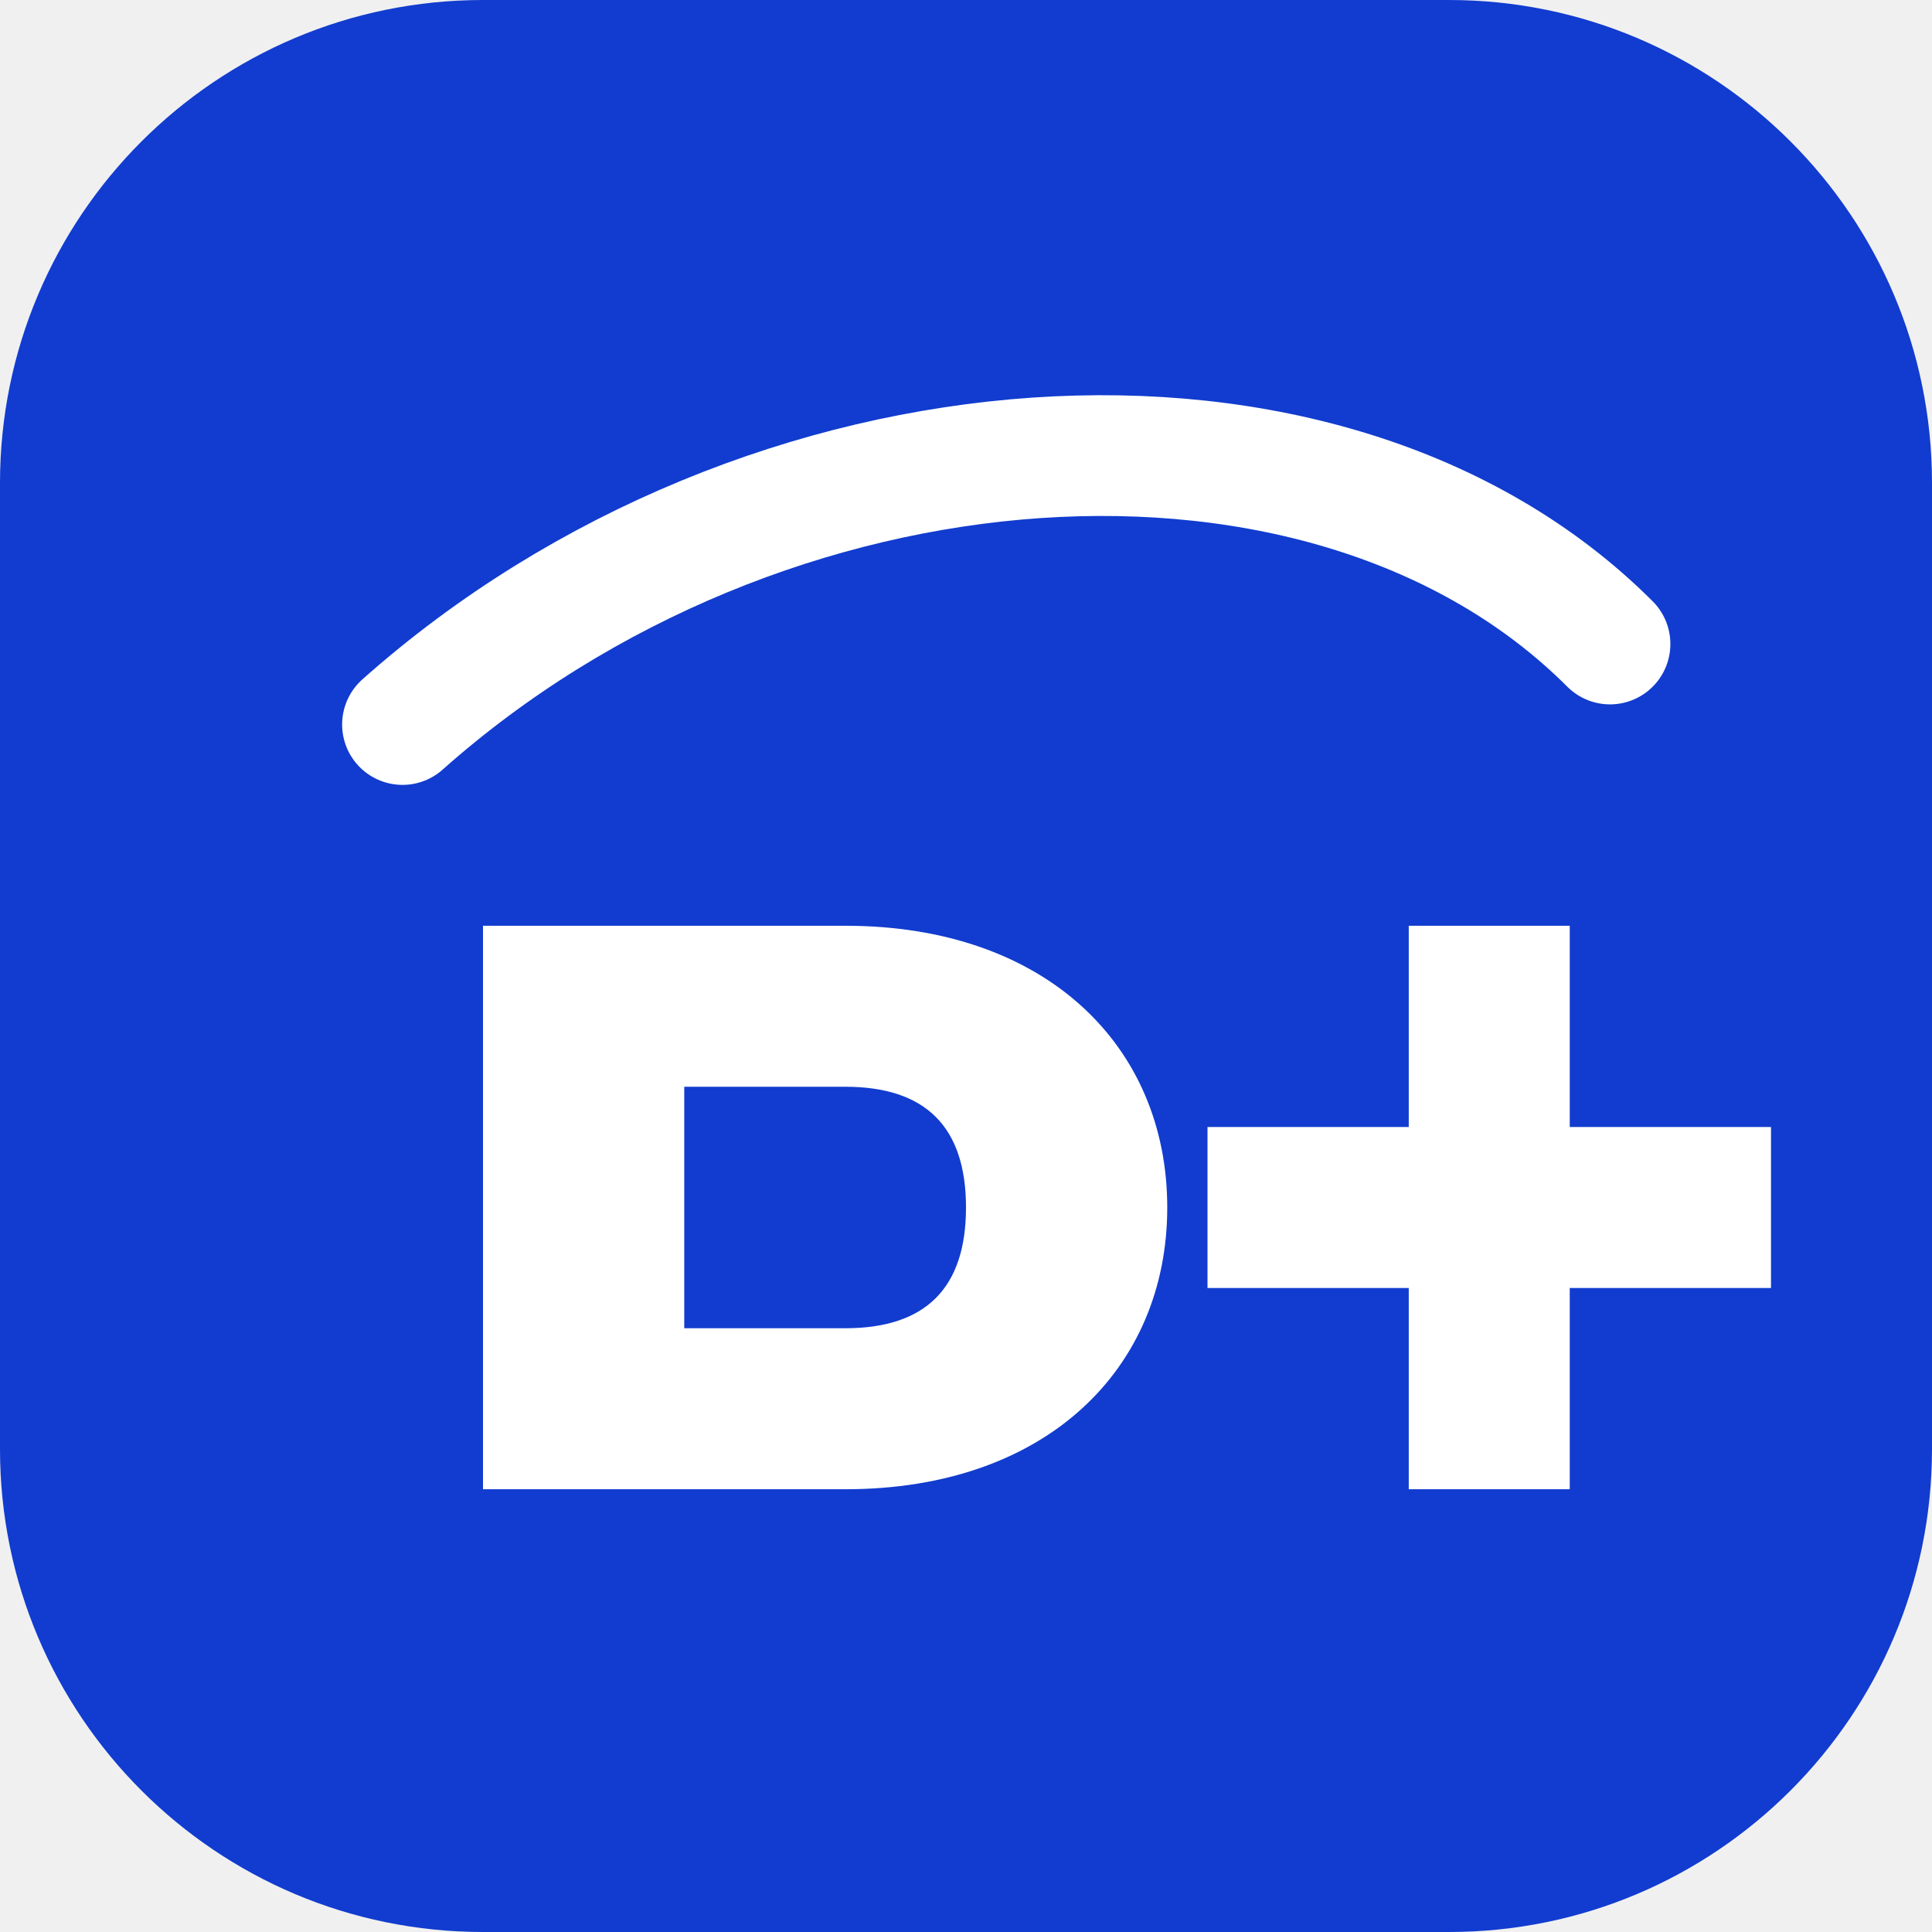
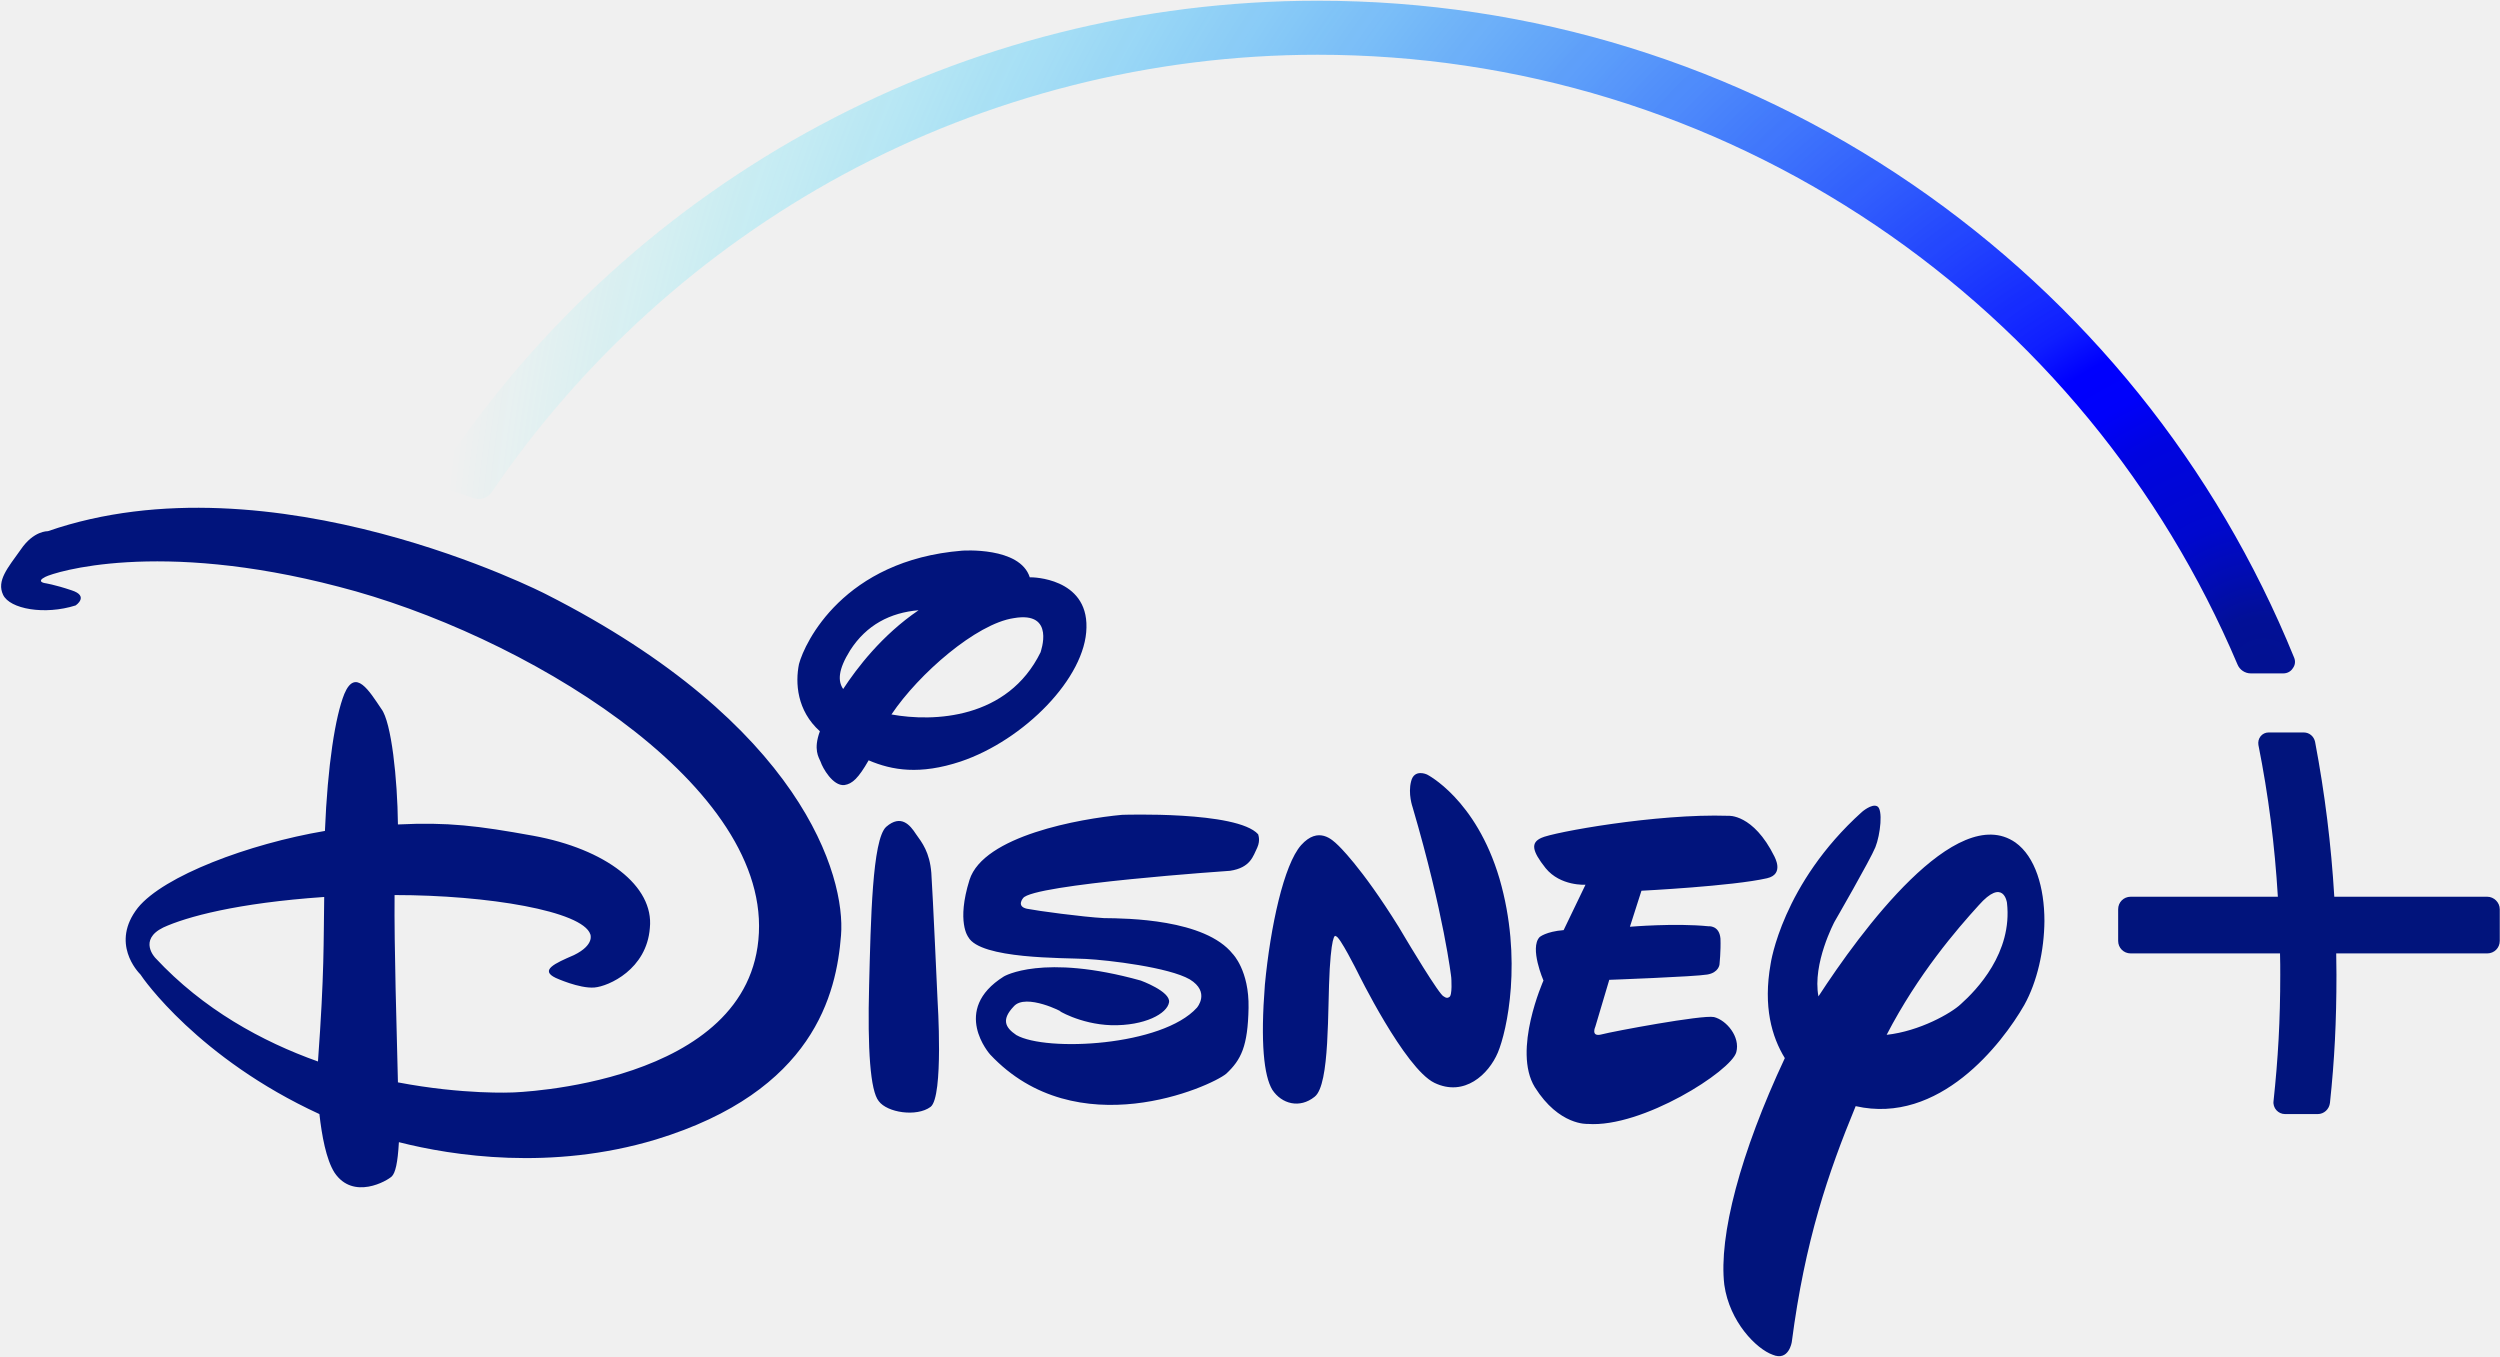
- <svg xmlns="http://www.w3.org/2000/svg" viewBox="0 0 48 48" role="img" aria-labelledby="title">
-   <rect width="48" height="48" rx="12" fill="#113CCF" />
-   <path fill="none" stroke="#fff" stroke-linecap="round" stroke-width="3" d="M10 18c9-8 23-9 30-2" />
-   <path fill="#fff" d="M12 23h9c5 0 8 3 8 7s-3 7-8 7h-9V23Zm5 4v6h4c2 0 3-1 3-3s-1-3-3-3h-4Zm18-4h4v5h5v4h-5v5h-4v-5h-5v-4h5v-5Z" />
+ <svg xmlns="http://www.w3.org/2000/svg" width="1041px" height="565px" viewBox="0 0 1041 565" version="1.1">
+   <g id="Layer_1">
+     <g id="group">
+       <g id="group-1">
+         <g id="group-2">
+           <path id="Path" d="M735.8 365.7 C721.4 369 683.5 370.9 683.5 370.9 L678.7 385.9 C678.7 385.9 697.6 384.3 711.4 385.7 711.4 385.7 715.9 385.2 716.4 390.8 716.6 396 716 401.6 716 401.6 716 401.6 715.7 405 710.9 405.8 705.7 406.7 670.1 408 670.1 408 L664.3 427.5 C664.3 427.5 662.2 432 667 430.7 671.5 429.5 708.8 422.5 713.7 423.5 718.9 424.8 724.7 431.7 723 438.1 721 445.9 683.8 469.7 661.1 468 661.1 468 649.2 468.8 639.1 452.7 629.7 437.4 642.7 408.3 642.7 408.3 642.7 408.3 636.8 394.7 641.1 390.2 641.1 390.2 643.7 387.9 651.1 387.3 L660.2 368.4 C660.2 368.4 649.8 369.1 643.6 361.5 637.8 354.2 637.4 350.9 641.8 348.9 646.5 346.6 689.8 338.7 719.6 339.7 719.6 339.7 730 338.7 738.9 356.7 738.8 356.7 743.2 364 735.8 365.7 Z M623.7 438.3 C619.9 447.3 609.8 456.9 597.3 450.9 584.9 444.9 565.2 404.6 565.2 404.6 565.2 404.6 557.7 389.6 556.3 389.9 556.3 389.9 554.7 387 553.7 403.4 552.7 419.8 553.9 451.7 547.4 456.7 541.2 461.7 533.7 459.7 529.8 453.8 526.3 448 524.8 434.2 526.7 410 529 385.8 534.6 360 541.8 351.9 549 343.9 554.8 349.7 557 351.8 557 351.8 566.6 360.5 582.5 386.1 L585.3 390.8 C585.3 390.8 599.7 415 601.2 414.9 601.2 414.9 602.4 416 603.4 415.2 604.9 414.8 604.3 407 604.3 407 604.3 407 601.3 380.7 588.2 336.1 588.2 336.1 586.2 330.5 587.6 325.3 588.9 320 594.2 322.5 594.2 322.5 594.2 322.5 614.6 332.7 624.4 365.9 634.1 399.4 627.5 429.3 623.7 438.3 Z M523.5 353 C521.8 356.4 520.8 361.3 512.2 362.6 512.2 362.6 429.9 368.2 426 374 426 374 423.1 377.4 427.6 378.4 432.1 379.3 450.7 381.8 459.7 382.3 469.3 382.4 501.7 382.7 513.3 397.2 513.3 397.2 520.2 404.1 519.9 419.7 519.6 435.7 516.8 441.3 510.6 447.1 504.1 452.5 448.3 477.5 412.3 439.1 412.3 439.1 395.7 420.6 418 406.6 418 406.6 434.1 396.9 475 408.3 475 408.3 487.4 412.8 486.8 417.3 486.1 422.1 476.6 427.2 462.8 426.9 449.4 426.5 439.6 420.1 441.5 421.1 443.3 421.8 427.1 413.3 422.1 419.1 417.1 424.4 418.3 427.7 423.2 431 435.7 438.1 484 435.6 498.4 419.6 498.4 419.6 504.1 413.1 495.4 407.8 486.7 402.8 461.8 399.8 452.1 399.3 442.8 398.8 408.2 399.4 403.2 390.2 403.2 390.2 398.2 384 403.7 366.4 409.5 348 449.8 340.9 467.2 339.3 467.2 339.3 515.1 337.6 523.9 347.4 523.8 347.4 525 349.7 523.5 353 Z M387.5 460.9 C381.7 465.2 369.4 463.3 365.9 458.5 362.4 454.2 361.2 437.1 361.9 410.3 362.6 383.2 363.2 349.6 369 344.3 375.2 338.9 379 343.6 381.4 347.3 384 350.9 387.1 354.9 387.8 363.4 388.4 371.9 390.4 416.5 390.4 416.5 390.4 416.5 393 456.7 387.5 460.9 Z M400 317.1 C383.1 322.7 371.5 320.8 361.7 316.6 357.4 324.1 354.9 326.4 351.6 326.9 346.8 327.4 342.5 319.7 341.7 317.2 340.9 315.3 338.6 312.1 341.4 304.5 331.8 295.9 331.1 284.3 332.7 276.5 335.1 267.5 351.3 233.3 400.6 229.3 400.6 229.3 424.7 227.5 428.8 240.4 L429.5 240.4 C429.5 240.4 452.9 240.5 452.4 261.3 452.1 282.2 426.4 308.2 400 317.1 Z M354 270.8 C349 278.8 348.8 283.6 351.1 286.9 356.8 278.2 367.2 264.5 382.5 254.1 370.7 255.1 360.8 260.2 354 270.8 Z M422.1 257.4 C406.6 259.7 382.6 280.5 371.2 297.5 388.7 300.7 419.6 299.5 433.3 271.6 433.2 271.6 439.8 254.3 422.1 257.4 Z M842.9 418.5 C833.6 434.7 807.5 468.5 772.7 460.6 761.2 488.5 751.6 516.6 746.1 558.8 746.1 558.8 744.9 567 738.1 564.1 731.4 561.7 720.2 550.5 718 535 715.6 514.6 724.7 480.1 743.2 440.6 737.8 431.8 734.1 419.2 737.3 401.3 737.3 401.3 742 368.1 775.3 338.1 775.3 338.1 779.3 334.6 781.6 335.7 784.2 336.8 783 347.6 780.9 352.8 778.8 358 763.9 383.8 763.9 383.8 763.9 383.8 754.6 401.2 757.2 414.9 774.7 388 814.5 333.7 839.2 350.8 847.5 356.7 851.3 369.6 851.3 383.5 851.2 395.8 848.3 408.8 842.9 418.5 Z M835.7 375.9 C835.7 375.9 834.3 365.2 823.9 377 814.9 386.9 798.7 405.6 785.6 430.9 799.3 429.4 812.5 421.9 816.5 418.1 823 412.3 838.1 396.7 835.7 375.9 Z M350.2 389.5 C348.3 413.7 339 454.4 273.1 474.5 229.6 487.6 188.5 481.3 166.1 475.6 165.6 484.5 164.6 488.3 163.2 489.8 161.3 491.7 147.1 499.9 139.3 488.3 135.8 482.8 134 472.8 133 463.9 82.6 440.7 59.4 407.3 58.5 405.8 57.4 404.7 45.9 392.7 57.4 378 68.2 364.7 103.5 351.4 135.3 346 136.4 318.8 139.6 298.3 143.4 288.9 148 278 153.8 287.8 158.8 295.2 163 300.7 165.5 324.4 165.7 343.3 186.5 342.3 198.8 343.8 222 348 252.2 353.5 272.4 368.9 270.6 386.4 269.3 403.6 253.5 410.7 247.5 411.2 241.2 411.7 231.4 407.2 231.4 407.2 224.7 404 230.9 401.2 239 397.7 247.8 393.4 245.8 389 245.8 389 242.5 379.4 203.3 372.7 164.3 372.7 164.1 394.2 165.2 429.9 165.7 450.7 193 455.9 213.4 454.9 213.4 454.9 213.4 454.9 313 452.1 316 388.5 319.1 324.8 216.7 263.7 141 244.3 65.4 224.5 22.6 238.3 18.9 240.2 14.9 242.2 18.6 242.8 18.6 242.8 18.6 242.8 22.7 243.4 29.8 245.8 37.3 248.2 31.5 252.1 31.5 252.1 18.6 256.2 4.1 253.6 1.3 247.7 -1.5 241.8 3.2 236.5 8.6 228.9 14 220.9 19.9 221.2 19.9 221.2 113.4 188.8 227.3 247.4 227.3 247.4 334 301.5 352.2 364.9 350.2 389.5 Z M68 386.2 C57.4 391.4 64.7 398.9 64.7 398.9 84.6 420.3 109.1 433.7 132.4 442 135.1 405.1 134.7 392.1 135 373.5 98.6 376 77.6 381.8 68 386.2 Z" fill="#01147c" fill-opacity="1" stroke="none" />
+         </g>
+       </g>
+       <g id="group-3">
+         <g id="group-4">
+           <g id="group-5">
+             <path id="Path-1" d="M1040.9 378.6 L1040.9 391.8 C1040.9 394.7 1038.6 397 1035.7 397 L972.8 397 C972.8 400.3 972.9 403.2 972.9 405.9 972.9 425.4 972.1 441.3 970.2 459.2 969.9 461.9 967.7 463.9 965.1 463.9 L951.5 463.9 C950.1 463.9 948.8 463.3 947.9 462.3 947 461.3 946.5 459.9 946.7 458.5 948.6 440.7 949.5 425 949.5 405.9 949.5 403.1 949.5 400.2 949.4 397 L887.2 397 C884.3 397 882 394.7 882 391.8 L882 378.6 C882 375.7 884.3 373.4 887.2 373.4 L948.5 373.4 C947.2 351.9 944.6 331.2 940.4 310.2 940.2 308.9 940.5 307.6 941.3 306.6 942.1 305.6 943.3 305 944.6 305 L959.3 305 C961.6 305 963.5 306.6 964 308.9 968.1 330.6 970.7 351.7 972 373.4 L1035.7 373.4 C1038.5 373.4 1040.9 375.8 1040.9 378.6 Z" fill="#01147c" fill-opacity="1" stroke="none" />
+           </g>
+         </g>
+       </g>
+       <g id="group-6">
+         <g id="group-7">
+           <path id="Path-2" d="M200.2 204.3 L200.1 204.3 M199.4 204.4 C199.1 204.4 198.8 204.3 198.5 204.3 198.8 204.4 199.1 204.4 199.4 204.4 L199.7 204.4 C199.6 204.4 199.5 204.4 199.4 204.4 Z M199.4 204.4 C199.1 204.4 198.8 204.3 198.5 204.3 198.8 204.4 199.1 204.4 199.4 204.4 L199.7 204.4 C199.6 204.4 199.5 204.4 199.4 204.4 Z" fill="none" stroke="none" />
+           <defs>
+             <radialGradient id="radial-gradient" gradientUnits="userSpaceOnUse" cx="942.524" cy="279.896" r="760.124" fx="942.524" fy="279.896">
+               <stop offset="0.007" stop-color="#021192" stop-opacity="1" />
+               <stop offset="0.03" stop-color="#021096" stop-opacity="1" />
+               <stop offset="0.057" stop-color="#010cb4" stop-opacity="1" />
+               <stop offset="0.084" stop-color="#0008ce" stop-opacity="1" />
+               <stop offset="0.111" stop-color="#0006d7" stop-opacity="1" />
+               <stop offset="0.138" stop-color="#0004e1" stop-opacity="1" />
+               <stop offset="0.165" stop-color="#0001fa" stop-opacity="1" />
+               <stop offset="0.191" stop-color="#0000fe" stop-opacity="1" />
+               <stop offset="0.216" stop-color="#0f1eff" stop-opacity="1" />
+               <stop offset="1" stop-color="#00ffff" stop-opacity="0" />
+             </radialGradient>
+           </defs>
+           <path id="Path-3" d="M955.3 273.9 C922.8 194 867.9 125.9 796.5 76.9 723.4 26.8 637.7 0.3 548.7 0.3 401.5 0.3 264.9 73.4 183.4 195.9 182.5 197.2 182.3 198.9 182.8 200.4 183.3 202 184.5 203.1 186 203.6 L197.4 207.5 C198.1 207.7 198.8 207.8 199.4 207.8 201.5 207.8 203.5 206.7 204.7 205 242.1 150 292.7 104.3 351.1 72.7 411.4 40.1 479.7 22.8 548.6 22.8 631.9 22.8 712.2 47.4 781 93.8 848.1 139.1 900.2 202.4 931.7 276.7 932.6 278.9 934.8 280.4 937.2 280.4 L950.8 280.4 C952.4 280.4 953.9 279.6 954.7 278.3 955.7 277 955.9 275.4 955.3 273.9 Z M199.4 204.4 C199.1 204.4 198.8 204.3 198.5 204.2 198.8 204.3 199.1 204.4 199.4 204.4 L199.6 204.4 C199.6 204.4 199.5 204.4 199.4 204.4 Z M934.4 278.6 C934.7 278.8 935 279 935.3 279.1 935 278.9 934.7 278.8 934.4 278.6 Z" fill-opacity="1" fill="url(#radial-gradient)" stroke="none" />
+         </g>
+       </g>
+     </g>
+   </g>
</svg>
